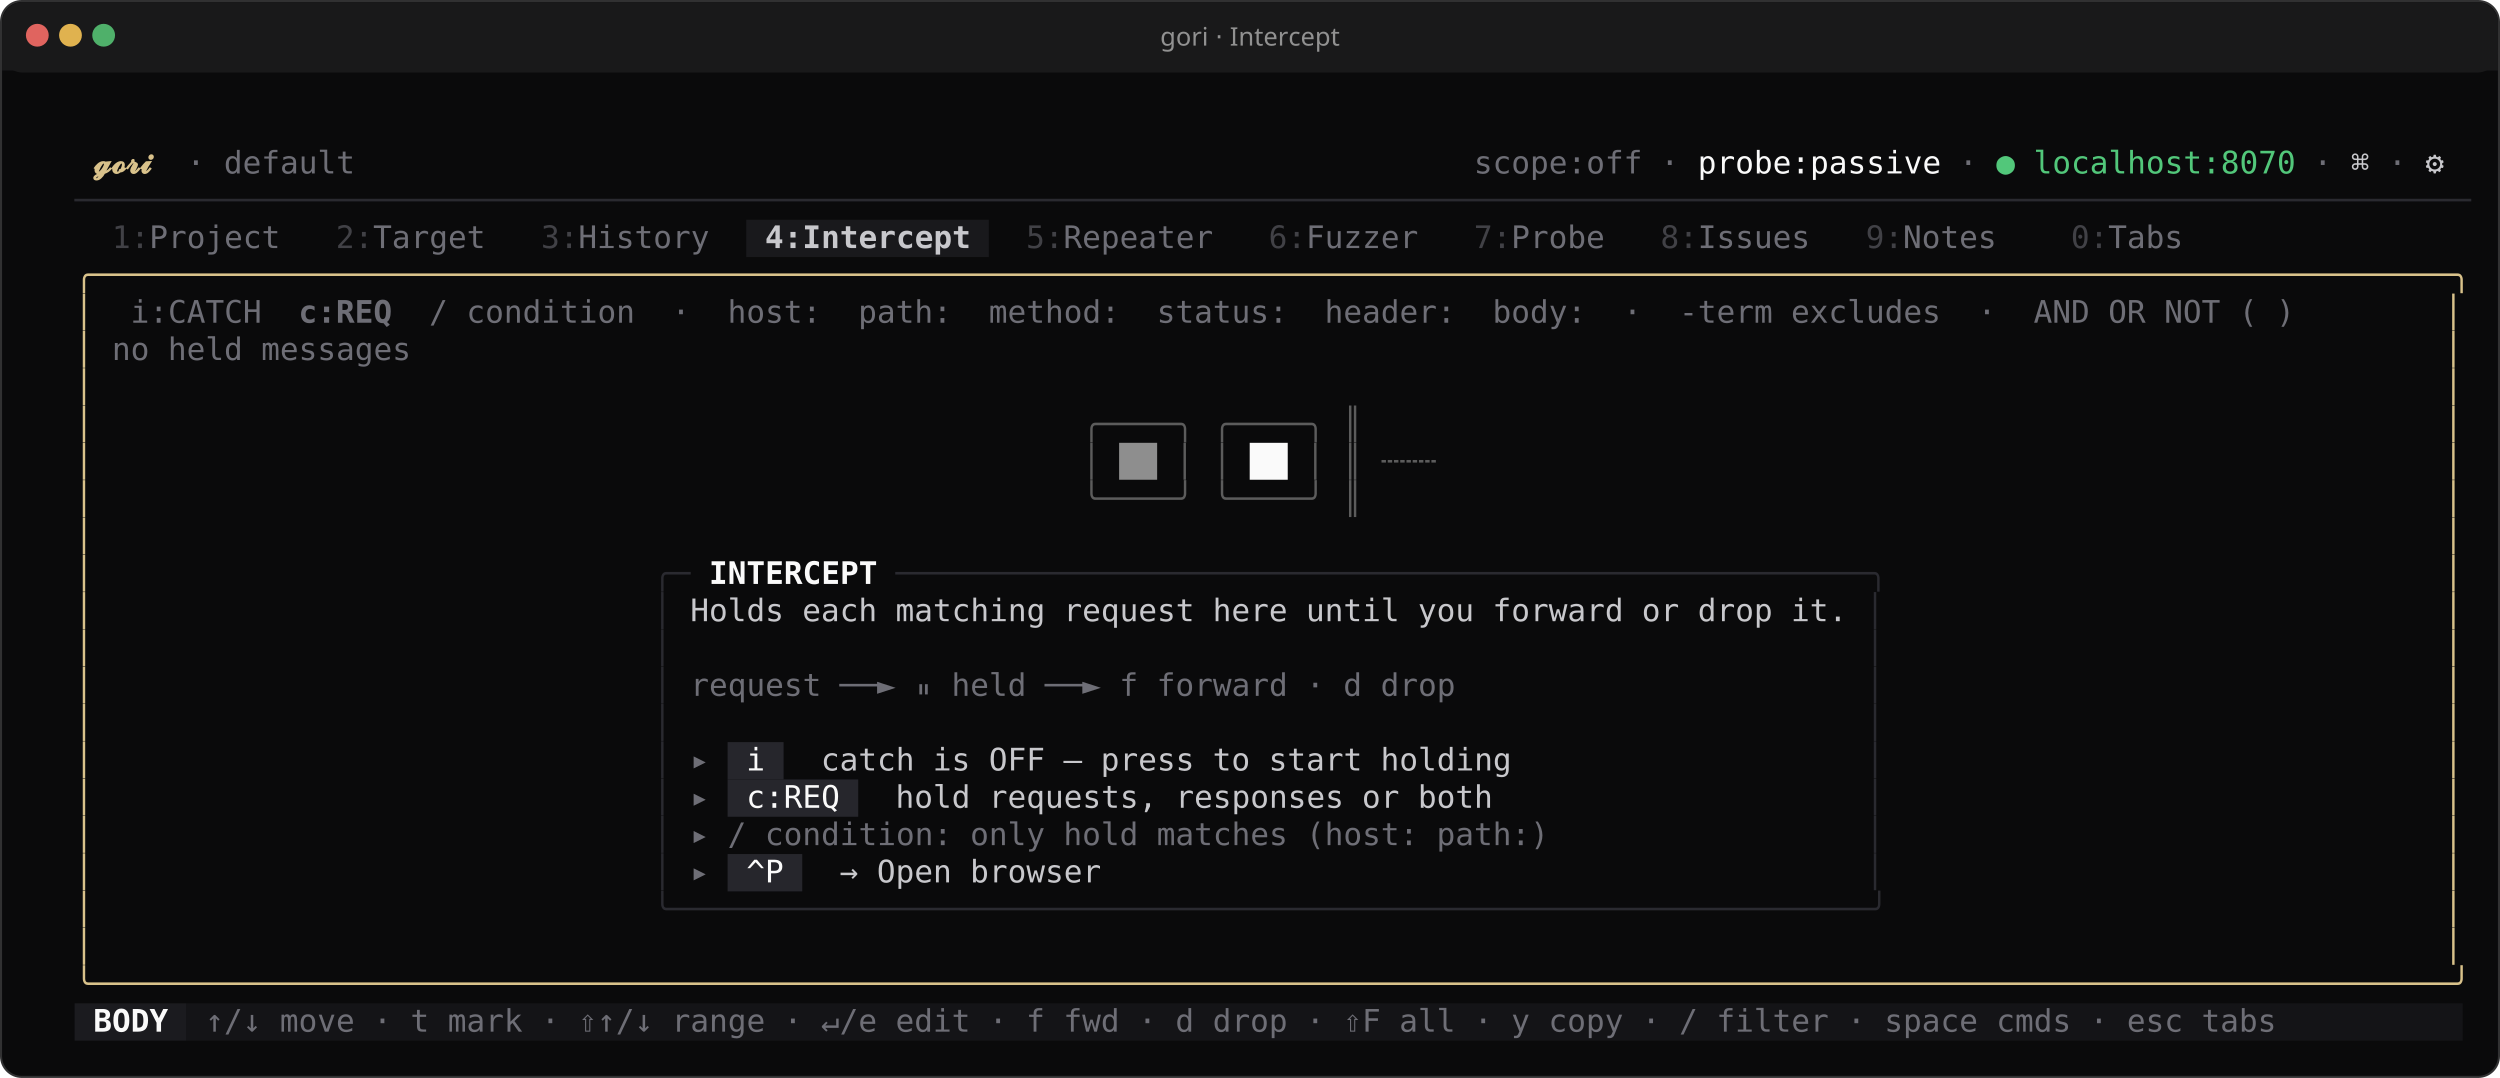
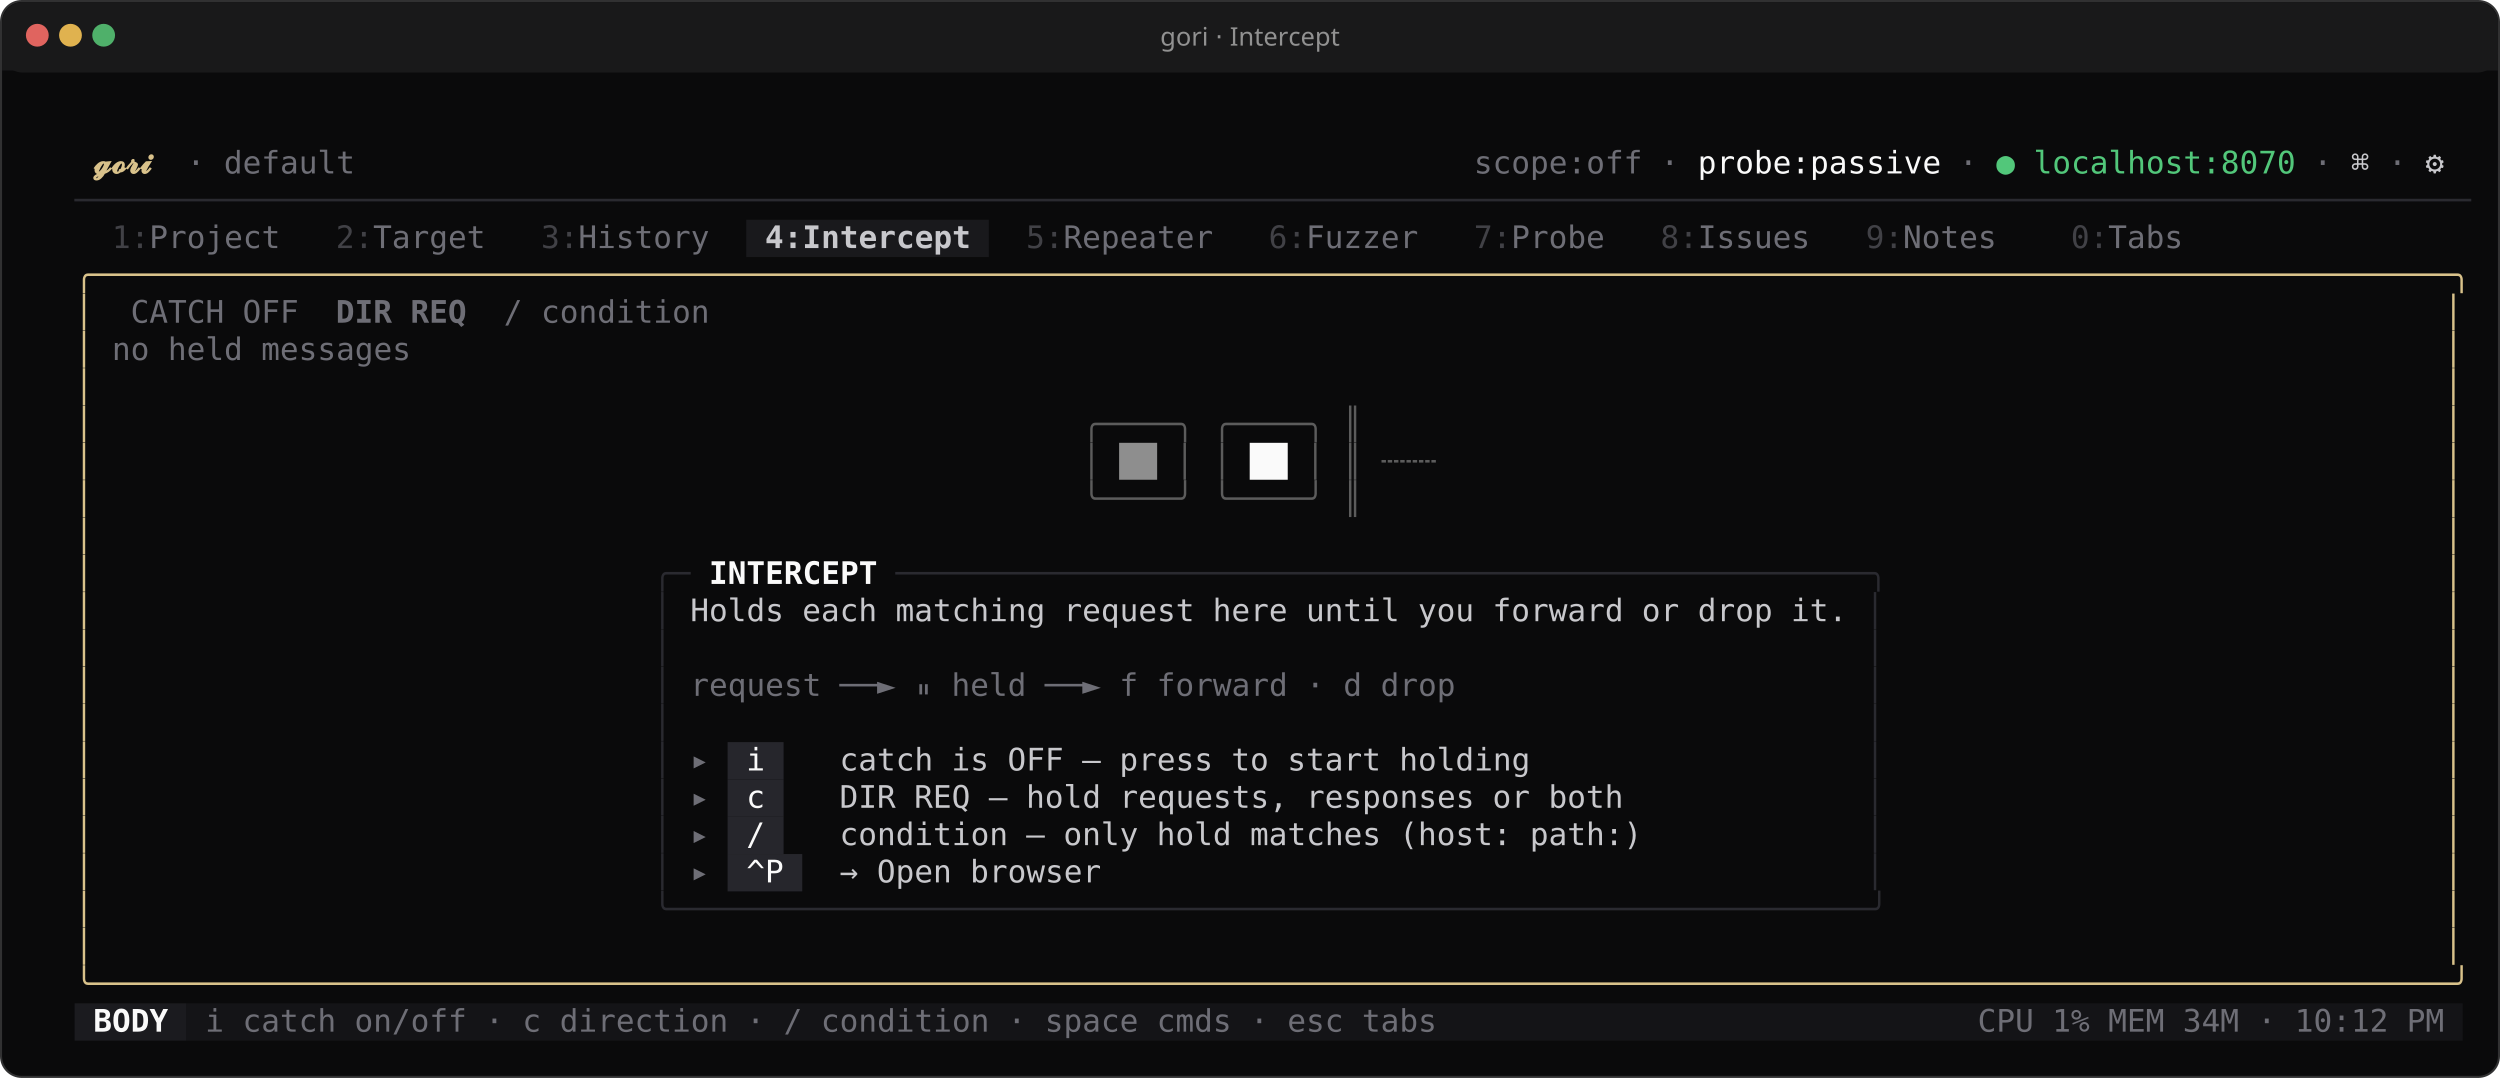
<svg xmlns="http://www.w3.org/2000/svg" width="1206" height="520" viewBox="0 0 1206.0 520.0" font-family="ui-monospace,'SF Mono','JetBrains Mono',Menlo,Consolas,monospace" font-size="15.0px" role="img" aria-label="gori · Intercept">
  <rect x="0.5" y="0.5" width="1205.0" height="519.0" rx="10" ry="10" fill="#0a0a0b" stroke="#313132" stroke-width="1" />
  <rect x="1" y="1" width="1204.0" height="34.0" rx="10" ry="10" fill="#19191a" />
  <rect x="1" y="24.0" width="1204.0" height="10" fill="#19191a" />
  <circle cx="18.0" cy="17.0" r="5.5" fill="#e0645f" />
  <circle cx="34.0" cy="17.0" r="5.5" fill="#e0b24f" />
  <circle cx="50.0" cy="17.0" r="5.5" fill="#4fb06a" />
  <text x="603.0" y="22.0" text-anchor="middle" fill="#919191" font-family="'Apple Symbols','Segoe UI Symbol','Cambria Math','STIX Two Math','Noto Sans Math','DejaVu Sans',ui-monospace,'SF Mono','JetBrains Mono',Menlo,Consolas,monospace" font-size="12.3px">gori · Intercept</text>
  <rect x="360.00" y="106.00" width="117.00" height="18.00" fill="#19191c" />
  <rect x="351.00" y="358.00" width="27.00" height="18.00" fill="#26262c" />
-   <rect x="351.00" y="376.00" width="63.00" height="18.00" fill="#26262c" />
+   <rect x="351.00" y="376.00" width="27.00" height="18.00" fill="#26262c" />
+   <rect x="351.00" y="394.00" width="27.00" height="18.00" fill="#26262c" />
  <rect x="351.00" y="412.00" width="36.00" height="18.00" fill="#26262c" />
  <rect x="36.00" y="484.00" width="54.00" height="18.00" fill="#1b1b1f" />
  <rect x="90.00" y="484.00" width="1098.00" height="18.00" fill="#141417" />
  <text x="45.00" y="83.68" textLength="36.00" lengthAdjust="spacingAndGlyphs" fill="#d9c28b" font-weight="700" xml:space="preserve">𝓰𝓸𝓻𝓲</text>
  <text x="90.00" y="83.68" textLength="9.00" lengthAdjust="spacingAndGlyphs" fill="#6e6e76" xml:space="preserve">·</text>
  <text x="108.00" y="83.68" textLength="63.00" lengthAdjust="spacingAndGlyphs" fill="#6e6e76" xml:space="preserve">default</text>
  <text x="711.00" y="83.68" textLength="81.00" lengthAdjust="spacingAndGlyphs" fill="#6e6e76" xml:space="preserve">scope:off</text>
  <text x="801.00" y="83.68" textLength="9.00" lengthAdjust="spacingAndGlyphs" fill="#6e6e76" xml:space="preserve">·</text>
  <text x="819.00" y="83.68" textLength="117.00" lengthAdjust="spacingAndGlyphs" fill="#fafafa" xml:space="preserve">probe:passive</text>
  <text x="945.00" y="83.68" textLength="9.00" lengthAdjust="spacingAndGlyphs" fill="#6e6e76" xml:space="preserve">·</text>
  <text x="963.00" y="83.68" textLength="9.00" lengthAdjust="spacingAndGlyphs" fill="#52c77a" xml:space="preserve">●</text>
  <text x="981.00" y="83.68" textLength="126.00" lengthAdjust="spacingAndGlyphs" fill="#52c77a" xml:space="preserve">localhost:8070</text>
  <text x="1116.00" y="83.68" textLength="9.00" lengthAdjust="spacingAndGlyphs" fill="#6e6e76" xml:space="preserve">·</text>
  <text x="1134.00" y="83.68" textLength="9.00" lengthAdjust="spacingAndGlyphs" fill="#c8c8cc" xml:space="preserve">⌘</text>
  <text x="1152.00" y="83.68" textLength="9.00" lengthAdjust="spacingAndGlyphs" fill="#6e6e76" xml:space="preserve">·</text>
  <text x="1170.00" y="83.68" textLength="9.00" lengthAdjust="spacingAndGlyphs" fill="#c8c8cc" xml:space="preserve">⚙</text>
  <text x="36.00" y="101.68" textLength="1152.00" lengthAdjust="spacingAndGlyphs" fill="#2a2a30" xml:space="preserve">────────────────────────────────────────────────────────────────────────────────────────────────────────────────────────────────</text>
  <text x="54.00" y="119.68" textLength="18.00" lengthAdjust="spacingAndGlyphs" fill="#414146" xml:space="preserve">1:</text>
  <text x="72.00" y="119.68" textLength="63.00" lengthAdjust="spacingAndGlyphs" fill="#6e6e76" xml:space="preserve">Project</text>
  <text x="162.00" y="119.68" textLength="18.00" lengthAdjust="spacingAndGlyphs" fill="#414146" xml:space="preserve">2:</text>
  <text x="180.00" y="119.68" textLength="54.00" lengthAdjust="spacingAndGlyphs" fill="#6e6e76" xml:space="preserve">Target</text>
  <text x="261.00" y="119.68" textLength="18.00" lengthAdjust="spacingAndGlyphs" fill="#414146" xml:space="preserve">3:</text>
  <text x="279.00" y="119.68" textLength="63.00" lengthAdjust="spacingAndGlyphs" fill="#6e6e76" xml:space="preserve">History</text>
  <text x="369.00" y="119.68" textLength="99.00" lengthAdjust="spacingAndGlyphs" fill="#c8c8cc" font-weight="700" xml:space="preserve">4:Intercept</text>
  <text x="495.00" y="119.68" textLength="18.00" lengthAdjust="spacingAndGlyphs" fill="#414146" xml:space="preserve">5:</text>
  <text x="513.00" y="119.68" textLength="72.00" lengthAdjust="spacingAndGlyphs" fill="#6e6e76" xml:space="preserve">Repeater</text>
  <text x="612.00" y="119.68" textLength="18.00" lengthAdjust="spacingAndGlyphs" fill="#414146" xml:space="preserve">6:</text>
  <text x="630.00" y="119.68" textLength="54.00" lengthAdjust="spacingAndGlyphs" fill="#6e6e76" xml:space="preserve">Fuzzer</text>
  <text x="711.00" y="119.68" textLength="18.00" lengthAdjust="spacingAndGlyphs" fill="#414146" xml:space="preserve">7:</text>
  <text x="729.00" y="119.68" textLength="45.00" lengthAdjust="spacingAndGlyphs" fill="#6e6e76" xml:space="preserve">Probe</text>
  <text x="801.00" y="119.68" textLength="18.00" lengthAdjust="spacingAndGlyphs" fill="#414146" xml:space="preserve">8:</text>
  <text x="819.00" y="119.68" textLength="54.00" lengthAdjust="spacingAndGlyphs" fill="#6e6e76" xml:space="preserve">Issues</text>
  <text x="900.00" y="119.68" textLength="18.00" lengthAdjust="spacingAndGlyphs" fill="#414146" xml:space="preserve">9:</text>
  <text x="918.00" y="119.68" textLength="45.00" lengthAdjust="spacingAndGlyphs" fill="#6e6e76" xml:space="preserve">Notes</text>
  <text x="999.00" y="119.68" textLength="18.00" lengthAdjust="spacingAndGlyphs" fill="#414146" xml:space="preserve">0:</text>
  <text x="1017.00" y="119.68" textLength="36.00" lengthAdjust="spacingAndGlyphs" fill="#6e6e76" xml:space="preserve">Tabs</text>
  <text x="36.00" y="137.68" textLength="1152.00" lengthAdjust="spacingAndGlyphs" fill="#d9c28b" xml:space="preserve">╭──────────────────────────────────────────────────────────────────────────────────────────────────────────────────────────────╮</text>
  <text x="36.00" y="155.68" textLength="9.00" lengthAdjust="spacingAndGlyphs" fill="#d9c28b" xml:space="preserve">│</text>
-   <text x="63.00" y="155.68" textLength="63.00" lengthAdjust="spacingAndGlyphs" fill="#6e6e76" xml:space="preserve">i:CATCH</text>
-   <text x="144.00" y="155.68" textLength="45.00" lengthAdjust="spacingAndGlyphs" fill="#6e6e76" font-weight="700" xml:space="preserve">c:REQ</text>
-   <text x="207.00" y="155.68" textLength="9.00" lengthAdjust="spacingAndGlyphs" fill="#6e6e76" xml:space="preserve">/</text>
-   <text x="225.00" y="155.68" textLength="81.00" lengthAdjust="spacingAndGlyphs" fill="#6e6e76" xml:space="preserve">condition</text>
-   <text x="324.00" y="155.68" textLength="9.00" lengthAdjust="spacingAndGlyphs" fill="#6e6e76" xml:space="preserve">·</text>
-   <text x="351.00" y="155.68" textLength="45.00" lengthAdjust="spacingAndGlyphs" fill="#6e6e76" xml:space="preserve">host:</text>
-   <text x="414.00" y="155.68" textLength="45.00" lengthAdjust="spacingAndGlyphs" fill="#6e6e76" xml:space="preserve">path:</text>
-   <text x="477.00" y="155.68" textLength="63.00" lengthAdjust="spacingAndGlyphs" fill="#6e6e76" xml:space="preserve">method:</text>
-   <text x="558.00" y="155.68" textLength="63.00" lengthAdjust="spacingAndGlyphs" fill="#6e6e76" xml:space="preserve">status:</text>
-   <text x="639.00" y="155.68" textLength="63.00" lengthAdjust="spacingAndGlyphs" fill="#6e6e76" xml:space="preserve">header:</text>
-   <text x="720.00" y="155.68" textLength="45.00" lengthAdjust="spacingAndGlyphs" fill="#6e6e76" xml:space="preserve">body:</text>
-   <text x="783.00" y="155.68" textLength="9.00" lengthAdjust="spacingAndGlyphs" fill="#6e6e76" xml:space="preserve">·</text>
-   <text x="810.00" y="155.68" textLength="45.00" lengthAdjust="spacingAndGlyphs" fill="#6e6e76" xml:space="preserve">-term</text>
-   <text x="864.00" y="155.68" textLength="72.00" lengthAdjust="spacingAndGlyphs" fill="#6e6e76" xml:space="preserve">excludes</text>
-   <text x="954.00" y="155.68" textLength="9.00" lengthAdjust="spacingAndGlyphs" fill="#6e6e76" xml:space="preserve">·</text>
-   <text x="981.00" y="155.68" textLength="27.00" lengthAdjust="spacingAndGlyphs" fill="#6e6e76" xml:space="preserve">AND</text>
-   <text x="1017.00" y="155.68" textLength="18.00" lengthAdjust="spacingAndGlyphs" fill="#6e6e76" xml:space="preserve">OR</text>
-   <text x="1044.00" y="155.68" textLength="27.00" lengthAdjust="spacingAndGlyphs" fill="#6e6e76" xml:space="preserve">NOT</text>
-   <text x="1080.00" y="155.68" textLength="9.00" lengthAdjust="spacingAndGlyphs" fill="#6e6e76" xml:space="preserve">(</text>
-   <text x="1098.00" y="155.68" textLength="9.00" lengthAdjust="spacingAndGlyphs" fill="#6e6e76" xml:space="preserve">)</text>
+   <text x="63.00" y="155.68" textLength="45.00" lengthAdjust="spacingAndGlyphs" fill="#6e6e76" xml:space="preserve">CATCH</text>
+   <text x="117.00" y="155.68" textLength="27.00" lengthAdjust="spacingAndGlyphs" fill="#6e6e76" xml:space="preserve">OFF</text>
+   <text x="162.00" y="155.68" textLength="27.00" lengthAdjust="spacingAndGlyphs" fill="#6e6e76" font-weight="700" xml:space="preserve">DIR</text>
+   <text x="198.00" y="155.68" textLength="27.00" lengthAdjust="spacingAndGlyphs" fill="#6e6e76" font-weight="700" xml:space="preserve">REQ</text>
+   <text x="243.00" y="155.68" textLength="9.00" lengthAdjust="spacingAndGlyphs" fill="#6e6e76" xml:space="preserve">/</text>
+   <text x="261.00" y="155.68" textLength="81.00" lengthAdjust="spacingAndGlyphs" fill="#6e6e76" xml:space="preserve">condition</text>
  <text x="1179.00" y="155.68" textLength="9.00" lengthAdjust="spacingAndGlyphs" fill="#d9c28b" xml:space="preserve">│</text>
  <text x="36.00" y="173.68" textLength="9.00" lengthAdjust="spacingAndGlyphs" fill="#d9c28b" xml:space="preserve">│</text>
  <text x="54.00" y="173.68" textLength="18.00" lengthAdjust="spacingAndGlyphs" fill="#6e6e76" xml:space="preserve">no</text>
  <text x="81.00" y="173.68" textLength="36.00" lengthAdjust="spacingAndGlyphs" fill="#6e6e76" xml:space="preserve">held</text>
  <text x="126.00" y="173.68" textLength="72.00" lengthAdjust="spacingAndGlyphs" fill="#6e6e76" xml:space="preserve">messages</text>
  <text x="1179.00" y="173.68" textLength="9.00" lengthAdjust="spacingAndGlyphs" fill="#d9c28b" xml:space="preserve">│</text>
  <text x="36.00" y="191.68" textLength="9.00" lengthAdjust="spacingAndGlyphs" fill="#d9c28b" xml:space="preserve">│</text>
  <text x="1179.00" y="191.68" textLength="9.00" lengthAdjust="spacingAndGlyphs" fill="#d9c28b" xml:space="preserve">│</text>
  <text x="36.00" y="209.68" textLength="9.00" lengthAdjust="spacingAndGlyphs" fill="#d9c28b" xml:space="preserve">│</text>
  <text x="522.00" y="209.68" textLength="54.00" lengthAdjust="spacingAndGlyphs" fill="#5c5c5c" xml:space="preserve">╭────╮</text>
  <text x="585.00" y="209.68" textLength="54.00" lengthAdjust="spacingAndGlyphs" fill="#5c5c5c" xml:space="preserve">╭────╮</text>
  <text x="648.00" y="209.68" textLength="9.00" lengthAdjust="spacingAndGlyphs" fill="#5c5c5c" xml:space="preserve">║</text>
  <text x="1179.00" y="209.68" textLength="9.00" lengthAdjust="spacingAndGlyphs" fill="#d9c28b" xml:space="preserve">│</text>
  <text x="36.00" y="227.68" textLength="9.00" lengthAdjust="spacingAndGlyphs" fill="#d9c28b" xml:space="preserve">│</text>
  <text x="522.00" y="227.68" textLength="9.00" lengthAdjust="spacingAndGlyphs" fill="#5c5c5c" xml:space="preserve">│</text>
  <text x="540.00" y="227.68" textLength="18.00" lengthAdjust="spacingAndGlyphs" fill="#8e8e8e" font-weight="700" xml:space="preserve">██</text>
  <text x="567.00" y="227.68" textLength="9.00" lengthAdjust="spacingAndGlyphs" fill="#5c5c5c" xml:space="preserve">│</text>
  <text x="585.00" y="227.68" textLength="9.00" lengthAdjust="spacingAndGlyphs" fill="#5c5c5c" xml:space="preserve">│</text>
  <text x="603.00" y="227.68" textLength="18.00" lengthAdjust="spacingAndGlyphs" fill="#fafafa" font-weight="700" xml:space="preserve">██</text>
  <text x="630.00" y="227.68" textLength="9.00" lengthAdjust="spacingAndGlyphs" fill="#5c5c5c" xml:space="preserve">│</text>
  <text x="648.00" y="227.68" textLength="9.00" lengthAdjust="spacingAndGlyphs" fill="#5c5c5c" xml:space="preserve">║</text>
  <text x="666.00" y="227.68" textLength="27.00" lengthAdjust="spacingAndGlyphs" fill="#5c5c5c" xml:space="preserve">┄┄┄</text>
  <text x="1179.00" y="227.68" textLength="9.00" lengthAdjust="spacingAndGlyphs" fill="#d9c28b" xml:space="preserve">│</text>
  <text x="36.00" y="245.68" textLength="9.00" lengthAdjust="spacingAndGlyphs" fill="#d9c28b" xml:space="preserve">│</text>
  <text x="522.00" y="245.68" textLength="54.00" lengthAdjust="spacingAndGlyphs" fill="#5c5c5c" xml:space="preserve">╰────╯</text>
  <text x="585.00" y="245.68" textLength="54.00" lengthAdjust="spacingAndGlyphs" fill="#5c5c5c" xml:space="preserve">╰────╯</text>
  <text x="648.00" y="245.68" textLength="9.00" lengthAdjust="spacingAndGlyphs" fill="#5c5c5c" xml:space="preserve">║</text>
  <text x="1179.00" y="245.68" textLength="9.00" lengthAdjust="spacingAndGlyphs" fill="#d9c28b" xml:space="preserve">│</text>
  <text x="36.00" y="263.68" textLength="9.00" lengthAdjust="spacingAndGlyphs" fill="#d9c28b" xml:space="preserve">│</text>
  <text x="1179.00" y="263.68" textLength="9.00" lengthAdjust="spacingAndGlyphs" fill="#d9c28b" xml:space="preserve">│</text>
  <text x="36.00" y="281.68" textLength="9.00" lengthAdjust="spacingAndGlyphs" fill="#d9c28b" xml:space="preserve">│</text>
  <text x="315.00" y="281.68" textLength="18.00" lengthAdjust="spacingAndGlyphs" fill="#2a2a30" xml:space="preserve">╭─</text>
  <text x="342.00" y="281.68" textLength="81.00" lengthAdjust="spacingAndGlyphs" fill="#fafafa" font-weight="700" xml:space="preserve">INTERCEPT</text>
  <text x="432.00" y="281.68" textLength="477.00" lengthAdjust="spacingAndGlyphs" fill="#2a2a30" xml:space="preserve">────────────────────────────────────────────────────╮</text>
  <text x="1179.00" y="281.68" textLength="9.00" lengthAdjust="spacingAndGlyphs" fill="#d9c28b" xml:space="preserve">│</text>
  <text x="36.00" y="299.68" textLength="9.00" lengthAdjust="spacingAndGlyphs" fill="#d9c28b" xml:space="preserve">│</text>
  <text x="315.00" y="299.68" textLength="9.00" lengthAdjust="spacingAndGlyphs" fill="#2a2a30" xml:space="preserve">│</text>
  <text x="333.00" y="299.68" textLength="45.00" lengthAdjust="spacingAndGlyphs" fill="#c8c8cc" xml:space="preserve">Holds</text>
  <text x="387.00" y="299.68" textLength="36.00" lengthAdjust="spacingAndGlyphs" fill="#c8c8cc" xml:space="preserve">each</text>
  <text x="432.00" y="299.68" textLength="72.00" lengthAdjust="spacingAndGlyphs" fill="#c8c8cc" xml:space="preserve">matching</text>
  <text x="513.00" y="299.68" textLength="63.00" lengthAdjust="spacingAndGlyphs" fill="#c8c8cc" xml:space="preserve">request</text>
  <text x="585.00" y="299.68" textLength="36.00" lengthAdjust="spacingAndGlyphs" fill="#c8c8cc" xml:space="preserve">here</text>
  <text x="630.00" y="299.68" textLength="45.00" lengthAdjust="spacingAndGlyphs" fill="#c8c8cc" xml:space="preserve">until</text>
  <text x="684.00" y="299.68" textLength="27.00" lengthAdjust="spacingAndGlyphs" fill="#c8c8cc" xml:space="preserve">you</text>
  <text x="720.00" y="299.68" textLength="63.00" lengthAdjust="spacingAndGlyphs" fill="#c8c8cc" xml:space="preserve">forward</text>
  <text x="792.00" y="299.68" textLength="18.00" lengthAdjust="spacingAndGlyphs" fill="#c8c8cc" xml:space="preserve">or</text>
  <text x="819.00" y="299.68" textLength="36.00" lengthAdjust="spacingAndGlyphs" fill="#c8c8cc" xml:space="preserve">drop</text>
  <text x="864.00" y="299.68" textLength="27.00" lengthAdjust="spacingAndGlyphs" fill="#c8c8cc" xml:space="preserve">it.</text>
  <text x="900.00" y="299.68" textLength="9.00" lengthAdjust="spacingAndGlyphs" fill="#2a2a30" xml:space="preserve">│</text>
  <text x="1179.00" y="299.68" textLength="9.00" lengthAdjust="spacingAndGlyphs" fill="#d9c28b" xml:space="preserve">│</text>
  <text x="36.00" y="317.68" textLength="9.00" lengthAdjust="spacingAndGlyphs" fill="#d9c28b" xml:space="preserve">│</text>
  <text x="315.00" y="317.68" textLength="9.00" lengthAdjust="spacingAndGlyphs" fill="#2a2a30" xml:space="preserve">│</text>
  <text x="900.00" y="317.68" textLength="9.00" lengthAdjust="spacingAndGlyphs" fill="#2a2a30" xml:space="preserve">│</text>
  <text x="1179.00" y="317.68" textLength="9.00" lengthAdjust="spacingAndGlyphs" fill="#d9c28b" xml:space="preserve">│</text>
  <text x="36.00" y="335.68" textLength="9.00" lengthAdjust="spacingAndGlyphs" fill="#d9c28b" xml:space="preserve">│</text>
  <text x="315.00" y="335.68" textLength="9.00" lengthAdjust="spacingAndGlyphs" fill="#2a2a30" xml:space="preserve">│</text>
  <text x="333.00" y="335.68" textLength="63.00" lengthAdjust="spacingAndGlyphs" fill="#6e6e76" xml:space="preserve">request</text>
  <text x="405.00" y="335.68" textLength="27.00" lengthAdjust="spacingAndGlyphs" fill="#6e6e76" xml:space="preserve">──►</text>
  <text x="441.00" y="335.68" textLength="9.00" lengthAdjust="spacingAndGlyphs" fill="#6e6e76" xml:space="preserve">⏸</text>
  <text x="459.00" y="335.68" textLength="36.00" lengthAdjust="spacingAndGlyphs" fill="#6e6e76" xml:space="preserve">held</text>
  <text x="504.00" y="335.68" textLength="27.00" lengthAdjust="spacingAndGlyphs" fill="#6e6e76" xml:space="preserve">──►</text>
  <text x="540.00" y="335.68" textLength="9.00" lengthAdjust="spacingAndGlyphs" fill="#6e6e76" xml:space="preserve">f</text>
  <text x="558.00" y="335.68" textLength="63.00" lengthAdjust="spacingAndGlyphs" fill="#6e6e76" xml:space="preserve">forward</text>
  <text x="630.00" y="335.68" textLength="9.00" lengthAdjust="spacingAndGlyphs" fill="#6e6e76" xml:space="preserve">·</text>
  <text x="648.00" y="335.68" textLength="9.00" lengthAdjust="spacingAndGlyphs" fill="#6e6e76" xml:space="preserve">d</text>
  <text x="666.00" y="335.68" textLength="36.00" lengthAdjust="spacingAndGlyphs" fill="#6e6e76" xml:space="preserve">drop</text>
  <text x="900.00" y="335.68" textLength="9.00" lengthAdjust="spacingAndGlyphs" fill="#2a2a30" xml:space="preserve">│</text>
  <text x="1179.00" y="335.68" textLength="9.00" lengthAdjust="spacingAndGlyphs" fill="#d9c28b" xml:space="preserve">│</text>
  <text x="36.00" y="353.68" textLength="9.00" lengthAdjust="spacingAndGlyphs" fill="#d9c28b" xml:space="preserve">│</text>
  <text x="315.00" y="353.68" textLength="9.00" lengthAdjust="spacingAndGlyphs" fill="#2a2a30" xml:space="preserve">│</text>
  <text x="900.00" y="353.68" textLength="9.00" lengthAdjust="spacingAndGlyphs" fill="#2a2a30" xml:space="preserve">│</text>
  <text x="1179.00" y="353.68" textLength="9.00" lengthAdjust="spacingAndGlyphs" fill="#d9c28b" xml:space="preserve">│</text>
  <text x="36.00" y="371.68" textLength="9.00" lengthAdjust="spacingAndGlyphs" fill="#d9c28b" xml:space="preserve">│</text>
  <text x="315.00" y="371.68" textLength="9.00" lengthAdjust="spacingAndGlyphs" fill="#2a2a30" xml:space="preserve">│</text>
  <text x="333.00" y="371.68" textLength="9.00" lengthAdjust="spacingAndGlyphs" fill="#6e6e76" xml:space="preserve">▸</text>
  <text x="360.00" y="371.68" textLength="9.00" lengthAdjust="spacingAndGlyphs" fill="#fafafa" xml:space="preserve">i</text>
-   <text x="396.00" y="371.68" textLength="45.00" lengthAdjust="spacingAndGlyphs" fill="#c8c8cc" xml:space="preserve">catch</text>
-   <text x="450.00" y="371.68" textLength="18.00" lengthAdjust="spacingAndGlyphs" fill="#c8c8cc" xml:space="preserve">is</text>
-   <text x="477.00" y="371.68" textLength="27.00" lengthAdjust="spacingAndGlyphs" fill="#c8c8cc" xml:space="preserve">OFF</text>
-   <text x="513.00" y="371.68" textLength="9.00" lengthAdjust="spacingAndGlyphs" fill="#c8c8cc" xml:space="preserve">—</text>
-   <text x="531.00" y="371.68" textLength="45.00" lengthAdjust="spacingAndGlyphs" fill="#c8c8cc" xml:space="preserve">press</text>
-   <text x="585.00" y="371.68" textLength="18.00" lengthAdjust="spacingAndGlyphs" fill="#c8c8cc" xml:space="preserve">to</text>
-   <text x="612.00" y="371.68" textLength="45.00" lengthAdjust="spacingAndGlyphs" fill="#c8c8cc" xml:space="preserve">start</text>
-   <text x="666.00" y="371.68" textLength="63.00" lengthAdjust="spacingAndGlyphs" fill="#c8c8cc" xml:space="preserve">holding</text>
+   <text x="405.00" y="371.68" textLength="45.00" lengthAdjust="spacingAndGlyphs" fill="#c8c8cc" xml:space="preserve">catch</text>
+   <text x="459.00" y="371.68" textLength="18.00" lengthAdjust="spacingAndGlyphs" fill="#c8c8cc" xml:space="preserve">is</text>
+   <text x="486.00" y="371.68" textLength="27.00" lengthAdjust="spacingAndGlyphs" fill="#c8c8cc" xml:space="preserve">OFF</text>
+   <text x="522.00" y="371.68" textLength="9.00" lengthAdjust="spacingAndGlyphs" fill="#c8c8cc" xml:space="preserve">—</text>
+   <text x="540.00" y="371.68" textLength="45.00" lengthAdjust="spacingAndGlyphs" fill="#c8c8cc" xml:space="preserve">press</text>
+   <text x="594.00" y="371.68" textLength="18.00" lengthAdjust="spacingAndGlyphs" fill="#c8c8cc" xml:space="preserve">to</text>
+   <text x="621.00" y="371.68" textLength="45.00" lengthAdjust="spacingAndGlyphs" fill="#c8c8cc" xml:space="preserve">start</text>
+   <text x="675.00" y="371.68" textLength="63.00" lengthAdjust="spacingAndGlyphs" fill="#c8c8cc" xml:space="preserve">holding</text>
  <text x="900.00" y="371.68" textLength="9.00" lengthAdjust="spacingAndGlyphs" fill="#2a2a30" xml:space="preserve">│</text>
  <text x="1179.00" y="371.68" textLength="9.00" lengthAdjust="spacingAndGlyphs" fill="#d9c28b" xml:space="preserve">│</text>
  <text x="36.00" y="389.68" textLength="9.00" lengthAdjust="spacingAndGlyphs" fill="#d9c28b" xml:space="preserve">│</text>
  <text x="315.00" y="389.68" textLength="9.00" lengthAdjust="spacingAndGlyphs" fill="#2a2a30" xml:space="preserve">│</text>
  <text x="333.00" y="389.68" textLength="9.00" lengthAdjust="spacingAndGlyphs" fill="#6e6e76" xml:space="preserve">▸</text>
-   <text x="360.00" y="389.68" textLength="45.00" lengthAdjust="spacingAndGlyphs" fill="#fafafa" xml:space="preserve">c:REQ</text>
-   <text x="432.00" y="389.68" textLength="36.00" lengthAdjust="spacingAndGlyphs" fill="#c8c8cc" xml:space="preserve">hold</text>
-   <text x="477.00" y="389.68" textLength="81.00" lengthAdjust="spacingAndGlyphs" fill="#c8c8cc" xml:space="preserve">requests,</text>
-   <text x="567.00" y="389.68" textLength="81.00" lengthAdjust="spacingAndGlyphs" fill="#c8c8cc" xml:space="preserve">responses</text>
-   <text x="657.00" y="389.68" textLength="18.00" lengthAdjust="spacingAndGlyphs" fill="#c8c8cc" xml:space="preserve">or</text>
-   <text x="684.00" y="389.68" textLength="36.00" lengthAdjust="spacingAndGlyphs" fill="#c8c8cc" xml:space="preserve">both</text>
+   <text x="360.00" y="389.68" textLength="9.00" lengthAdjust="spacingAndGlyphs" fill="#fafafa" xml:space="preserve">c</text>
+   <text x="405.00" y="389.68" textLength="27.00" lengthAdjust="spacingAndGlyphs" fill="#c8c8cc" xml:space="preserve">DIR</text>
+   <text x="441.00" y="389.68" textLength="27.00" lengthAdjust="spacingAndGlyphs" fill="#c8c8cc" xml:space="preserve">REQ</text>
+   <text x="477.00" y="389.68" textLength="9.00" lengthAdjust="spacingAndGlyphs" fill="#c8c8cc" xml:space="preserve">—</text>
+   <text x="495.00" y="389.68" textLength="36.00" lengthAdjust="spacingAndGlyphs" fill="#c8c8cc" xml:space="preserve">hold</text>
+   <text x="540.00" y="389.68" textLength="81.00" lengthAdjust="spacingAndGlyphs" fill="#c8c8cc" xml:space="preserve">requests,</text>
+   <text x="630.00" y="389.68" textLength="81.00" lengthAdjust="spacingAndGlyphs" fill="#c8c8cc" xml:space="preserve">responses</text>
+   <text x="720.00" y="389.68" textLength="18.00" lengthAdjust="spacingAndGlyphs" fill="#c8c8cc" xml:space="preserve">or</text>
+   <text x="747.00" y="389.68" textLength="36.00" lengthAdjust="spacingAndGlyphs" fill="#c8c8cc" xml:space="preserve">both</text>
  <text x="900.00" y="389.68" textLength="9.00" lengthAdjust="spacingAndGlyphs" fill="#2a2a30" xml:space="preserve">│</text>
  <text x="1179.00" y="389.68" textLength="9.00" lengthAdjust="spacingAndGlyphs" fill="#d9c28b" xml:space="preserve">│</text>
  <text x="36.00" y="407.68" textLength="9.00" lengthAdjust="spacingAndGlyphs" fill="#d9c28b" xml:space="preserve">│</text>
  <text x="315.00" y="407.68" textLength="9.00" lengthAdjust="spacingAndGlyphs" fill="#2a2a30" xml:space="preserve">│</text>
  <text x="333.00" y="407.68" textLength="9.00" lengthAdjust="spacingAndGlyphs" fill="#6e6e76" xml:space="preserve">▸</text>
-   <text x="351.00" y="407.68" textLength="9.00" lengthAdjust="spacingAndGlyphs" fill="#6e6e76" xml:space="preserve">/</text>
-   <text x="369.00" y="407.68" textLength="90.00" lengthAdjust="spacingAndGlyphs" fill="#6e6e76" xml:space="preserve">condition:</text>
-   <text x="468.00" y="407.68" textLength="36.00" lengthAdjust="spacingAndGlyphs" fill="#6e6e76" xml:space="preserve">only</text>
-   <text x="513.00" y="407.68" textLength="36.00" lengthAdjust="spacingAndGlyphs" fill="#6e6e76" xml:space="preserve">hold</text>
-   <text x="558.00" y="407.68" textLength="63.00" lengthAdjust="spacingAndGlyphs" fill="#6e6e76" xml:space="preserve">matches</text>
-   <text x="630.00" y="407.68" textLength="54.00" lengthAdjust="spacingAndGlyphs" fill="#6e6e76" xml:space="preserve">(host:</text>
-   <text x="693.00" y="407.68" textLength="54.00" lengthAdjust="spacingAndGlyphs" fill="#6e6e76" xml:space="preserve">path:)</text>
+   <text x="360.00" y="407.68" textLength="9.00" lengthAdjust="spacingAndGlyphs" fill="#fafafa" xml:space="preserve">/</text>
+   <text x="405.00" y="407.68" textLength="81.00" lengthAdjust="spacingAndGlyphs" fill="#c8c8cc" xml:space="preserve">condition</text>
+   <text x="495.00" y="407.68" textLength="9.00" lengthAdjust="spacingAndGlyphs" fill="#c8c8cc" xml:space="preserve">—</text>
+   <text x="513.00" y="407.68" textLength="36.00" lengthAdjust="spacingAndGlyphs" fill="#c8c8cc" xml:space="preserve">only</text>
+   <text x="558.00" y="407.68" textLength="36.00" lengthAdjust="spacingAndGlyphs" fill="#c8c8cc" xml:space="preserve">hold</text>
+   <text x="603.00" y="407.68" textLength="63.00" lengthAdjust="spacingAndGlyphs" fill="#c8c8cc" xml:space="preserve">matches</text>
+   <text x="675.00" y="407.68" textLength="54.00" lengthAdjust="spacingAndGlyphs" fill="#c8c8cc" xml:space="preserve">(host:</text>
+   <text x="738.00" y="407.68" textLength="54.00" lengthAdjust="spacingAndGlyphs" fill="#c8c8cc" xml:space="preserve">path:)</text>
  <text x="900.00" y="407.68" textLength="9.00" lengthAdjust="spacingAndGlyphs" fill="#2a2a30" xml:space="preserve">│</text>
  <text x="1179.00" y="407.68" textLength="9.00" lengthAdjust="spacingAndGlyphs" fill="#d9c28b" xml:space="preserve">│</text>
  <text x="36.00" y="425.68" textLength="9.00" lengthAdjust="spacingAndGlyphs" fill="#d9c28b" xml:space="preserve">│</text>
  <text x="315.00" y="425.68" textLength="9.00" lengthAdjust="spacingAndGlyphs" fill="#2a2a30" xml:space="preserve">│</text>
  <text x="333.00" y="425.68" textLength="9.00" lengthAdjust="spacingAndGlyphs" fill="#6e6e76" xml:space="preserve">▸</text>
  <text x="360.00" y="425.68" textLength="18.00" lengthAdjust="spacingAndGlyphs" fill="#fafafa" xml:space="preserve">^P</text>
  <text x="405.00" y="425.68" textLength="9.00" lengthAdjust="spacingAndGlyphs" fill="#c8c8cc" xml:space="preserve">→</text>
  <text x="423.00" y="425.68" textLength="36.00" lengthAdjust="spacingAndGlyphs" fill="#c8c8cc" xml:space="preserve">Open</text>
  <text x="468.00" y="425.68" textLength="63.00" lengthAdjust="spacingAndGlyphs" fill="#c8c8cc" xml:space="preserve">browser</text>
  <text x="900.00" y="425.68" textLength="9.00" lengthAdjust="spacingAndGlyphs" fill="#2a2a30" xml:space="preserve">│</text>
  <text x="1179.00" y="425.68" textLength="9.00" lengthAdjust="spacingAndGlyphs" fill="#d9c28b" xml:space="preserve">│</text>
  <text x="36.00" y="443.68" textLength="9.00" lengthAdjust="spacingAndGlyphs" fill="#d9c28b" xml:space="preserve">│</text>
  <text x="315.00" y="443.68" textLength="594.00" lengthAdjust="spacingAndGlyphs" fill="#2a2a30" xml:space="preserve">╰────────────────────────────────────────────────────────────────╯</text>
  <text x="1179.00" y="443.68" textLength="9.00" lengthAdjust="spacingAndGlyphs" fill="#d9c28b" xml:space="preserve">│</text>
  <text x="36.00" y="461.68" textLength="9.00" lengthAdjust="spacingAndGlyphs" fill="#d9c28b" xml:space="preserve">│</text>
  <text x="1179.00" y="461.68" textLength="9.00" lengthAdjust="spacingAndGlyphs" fill="#d9c28b" xml:space="preserve">│</text>
  <text x="36.00" y="479.68" textLength="1152.00" lengthAdjust="spacingAndGlyphs" fill="#d9c28b" xml:space="preserve">╰──────────────────────────────────────────────────────────────────────────────────────────────────────────────────────────────╯</text>
  <text x="45.00" y="497.68" textLength="36.00" lengthAdjust="spacingAndGlyphs" fill="#fafafa" font-weight="700" xml:space="preserve">BODY</text>
-   <text x="99.00" y="497.68" textLength="27.00" lengthAdjust="spacingAndGlyphs" fill="#6e6e76" xml:space="preserve">↑/↓</text>
-   <text x="135.00" y="497.68" textLength="36.00" lengthAdjust="spacingAndGlyphs" fill="#6e6e76" xml:space="preserve">move</text>
-   <text x="180.00" y="497.68" textLength="9.00" lengthAdjust="spacingAndGlyphs" fill="#6e6e76" xml:space="preserve">·</text>
-   <text x="198.00" y="497.68" textLength="9.00" lengthAdjust="spacingAndGlyphs" fill="#6e6e76" xml:space="preserve">t</text>
-   <text x="216.00" y="497.68" textLength="36.00" lengthAdjust="spacingAndGlyphs" fill="#6e6e76" xml:space="preserve">mark</text>
-   <text x="261.00" y="497.68" textLength="9.00" lengthAdjust="spacingAndGlyphs" fill="#6e6e76" xml:space="preserve">·</text>
-   <text x="279.00" y="497.68" textLength="36.00" lengthAdjust="spacingAndGlyphs" fill="#6e6e76" xml:space="preserve">⇧↑/↓</text>
-   <text x="324.00" y="497.68" textLength="45.00" lengthAdjust="spacingAndGlyphs" fill="#6e6e76" xml:space="preserve">range</text>
-   <text x="378.00" y="497.68" textLength="9.00" lengthAdjust="spacingAndGlyphs" fill="#6e6e76" xml:space="preserve">·</text>
-   <text x="396.00" y="497.68" textLength="27.00" lengthAdjust="spacingAndGlyphs" fill="#6e6e76" xml:space="preserve">↵/e</text>
-   <text x="432.00" y="497.68" textLength="36.00" lengthAdjust="spacingAndGlyphs" fill="#6e6e76" xml:space="preserve">edit</text>
-   <text x="477.00" y="497.68" textLength="9.00" lengthAdjust="spacingAndGlyphs" fill="#6e6e76" xml:space="preserve">·</text>
-   <text x="495.00" y="497.68" textLength="9.00" lengthAdjust="spacingAndGlyphs" fill="#6e6e76" xml:space="preserve">f</text>
-   <text x="513.00" y="497.68" textLength="27.00" lengthAdjust="spacingAndGlyphs" fill="#6e6e76" xml:space="preserve">fwd</text>
-   <text x="549.00" y="497.68" textLength="9.00" lengthAdjust="spacingAndGlyphs" fill="#6e6e76" xml:space="preserve">·</text>
-   <text x="567.00" y="497.68" textLength="9.00" lengthAdjust="spacingAndGlyphs" fill="#6e6e76" xml:space="preserve">d</text>
-   <text x="585.00" y="497.68" textLength="36.00" lengthAdjust="spacingAndGlyphs" fill="#6e6e76" xml:space="preserve">drop</text>
-   <text x="630.00" y="497.68" textLength="9.00" lengthAdjust="spacingAndGlyphs" fill="#6e6e76" xml:space="preserve">·</text>
-   <text x="648.00" y="497.68" textLength="18.00" lengthAdjust="spacingAndGlyphs" fill="#6e6e76" xml:space="preserve">⇧F</text>
-   <text x="675.00" y="497.68" textLength="27.00" lengthAdjust="spacingAndGlyphs" fill="#6e6e76" xml:space="preserve">all</text>
-   <text x="711.00" y="497.68" textLength="9.00" lengthAdjust="spacingAndGlyphs" fill="#6e6e76" xml:space="preserve">·</text>
-   <text x="729.00" y="497.68" textLength="9.00" lengthAdjust="spacingAndGlyphs" fill="#6e6e76" xml:space="preserve">y</text>
-   <text x="747.00" y="497.68" textLength="36.00" lengthAdjust="spacingAndGlyphs" fill="#6e6e76" xml:space="preserve">copy</text>
-   <text x="792.00" y="497.68" textLength="9.00" lengthAdjust="spacingAndGlyphs" fill="#6e6e76" xml:space="preserve">·</text>
-   <text x="810.00" y="497.68" textLength="9.00" lengthAdjust="spacingAndGlyphs" fill="#6e6e76" xml:space="preserve">/</text>
-   <text x="828.00" y="497.68" textLength="54.00" lengthAdjust="spacingAndGlyphs" fill="#6e6e76" xml:space="preserve">filter</text>
-   <text x="891.00" y="497.68" textLength="9.00" lengthAdjust="spacingAndGlyphs" fill="#6e6e76" xml:space="preserve">·</text>
-   <text x="909.00" y="497.68" textLength="45.00" lengthAdjust="spacingAndGlyphs" fill="#6e6e76" xml:space="preserve">space</text>
-   <text x="963.00" y="497.68" textLength="36.00" lengthAdjust="spacingAndGlyphs" fill="#6e6e76" xml:space="preserve">cmds</text>
-   <text x="1008.00" y="497.68" textLength="9.00" lengthAdjust="spacingAndGlyphs" fill="#6e6e76" xml:space="preserve">·</text>
-   <text x="1026.00" y="497.68" textLength="27.00" lengthAdjust="spacingAndGlyphs" fill="#6e6e76" xml:space="preserve">esc</text>
-   <text x="1062.00" y="497.68" textLength="36.00" lengthAdjust="spacingAndGlyphs" fill="#6e6e76" xml:space="preserve">tabs</text>
+   <text x="99.00" y="497.68" textLength="9.00" lengthAdjust="spacingAndGlyphs" fill="#6e6e76" xml:space="preserve">i</text>
+   <text x="117.00" y="497.68" textLength="45.00" lengthAdjust="spacingAndGlyphs" fill="#6e6e76" xml:space="preserve">catch</text>
+   <text x="171.00" y="497.68" textLength="54.00" lengthAdjust="spacingAndGlyphs" fill="#6e6e76" xml:space="preserve">on/off</text>
+   <text x="234.00" y="497.68" textLength="9.00" lengthAdjust="spacingAndGlyphs" fill="#6e6e76" xml:space="preserve">·</text>
+   <text x="252.00" y="497.68" textLength="9.00" lengthAdjust="spacingAndGlyphs" fill="#6e6e76" xml:space="preserve">c</text>
+   <text x="270.00" y="497.68" textLength="81.00" lengthAdjust="spacingAndGlyphs" fill="#6e6e76" xml:space="preserve">direction</text>
+   <text x="360.00" y="497.68" textLength="9.00" lengthAdjust="spacingAndGlyphs" fill="#6e6e76" xml:space="preserve">·</text>
+   <text x="378.00" y="497.68" textLength="9.00" lengthAdjust="spacingAndGlyphs" fill="#6e6e76" xml:space="preserve">/</text>
+   <text x="396.00" y="497.68" textLength="81.00" lengthAdjust="spacingAndGlyphs" fill="#6e6e76" xml:space="preserve">condition</text>
+   <text x="486.00" y="497.68" textLength="9.00" lengthAdjust="spacingAndGlyphs" fill="#6e6e76" xml:space="preserve">·</text>
+   <text x="504.00" y="497.68" textLength="45.00" lengthAdjust="spacingAndGlyphs" fill="#6e6e76" xml:space="preserve">space</text>
+   <text x="558.00" y="497.68" textLength="36.00" lengthAdjust="spacingAndGlyphs" fill="#6e6e76" xml:space="preserve">cmds</text>
+   <text x="603.00" y="497.68" textLength="9.00" lengthAdjust="spacingAndGlyphs" fill="#6e6e76" xml:space="preserve">·</text>
+   <text x="621.00" y="497.68" textLength="27.00" lengthAdjust="spacingAndGlyphs" fill="#6e6e76" xml:space="preserve">esc</text>
+   <text x="657.00" y="497.68" textLength="36.00" lengthAdjust="spacingAndGlyphs" fill="#6e6e76" xml:space="preserve">tabs</text>
+   <text x="954.00" y="497.68" textLength="27.00" lengthAdjust="spacingAndGlyphs" fill="#6e6e76" xml:space="preserve">CPU</text>
+   <text x="990.00" y="497.68" textLength="18.00" lengthAdjust="spacingAndGlyphs" fill="#6e6e76" xml:space="preserve">1%</text>
+   <text x="1017.00" y="497.68" textLength="27.00" lengthAdjust="spacingAndGlyphs" fill="#6e6e76" xml:space="preserve">MEM</text>
+   <text x="1053.00" y="497.68" textLength="27.00" lengthAdjust="spacingAndGlyphs" fill="#6e6e76" xml:space="preserve">34M</text>
+   <text x="1089.00" y="497.68" textLength="9.00" lengthAdjust="spacingAndGlyphs" fill="#6e6e76" xml:space="preserve">·</text>
+   <text x="1107.00" y="497.68" textLength="45.00" lengthAdjust="spacingAndGlyphs" fill="#6e6e76" xml:space="preserve">10:12</text>
+   <text x="1161.00" y="497.68" textLength="18.00" lengthAdjust="spacingAndGlyphs" fill="#6e6e76" xml:space="preserve">PM</text>
</svg>
